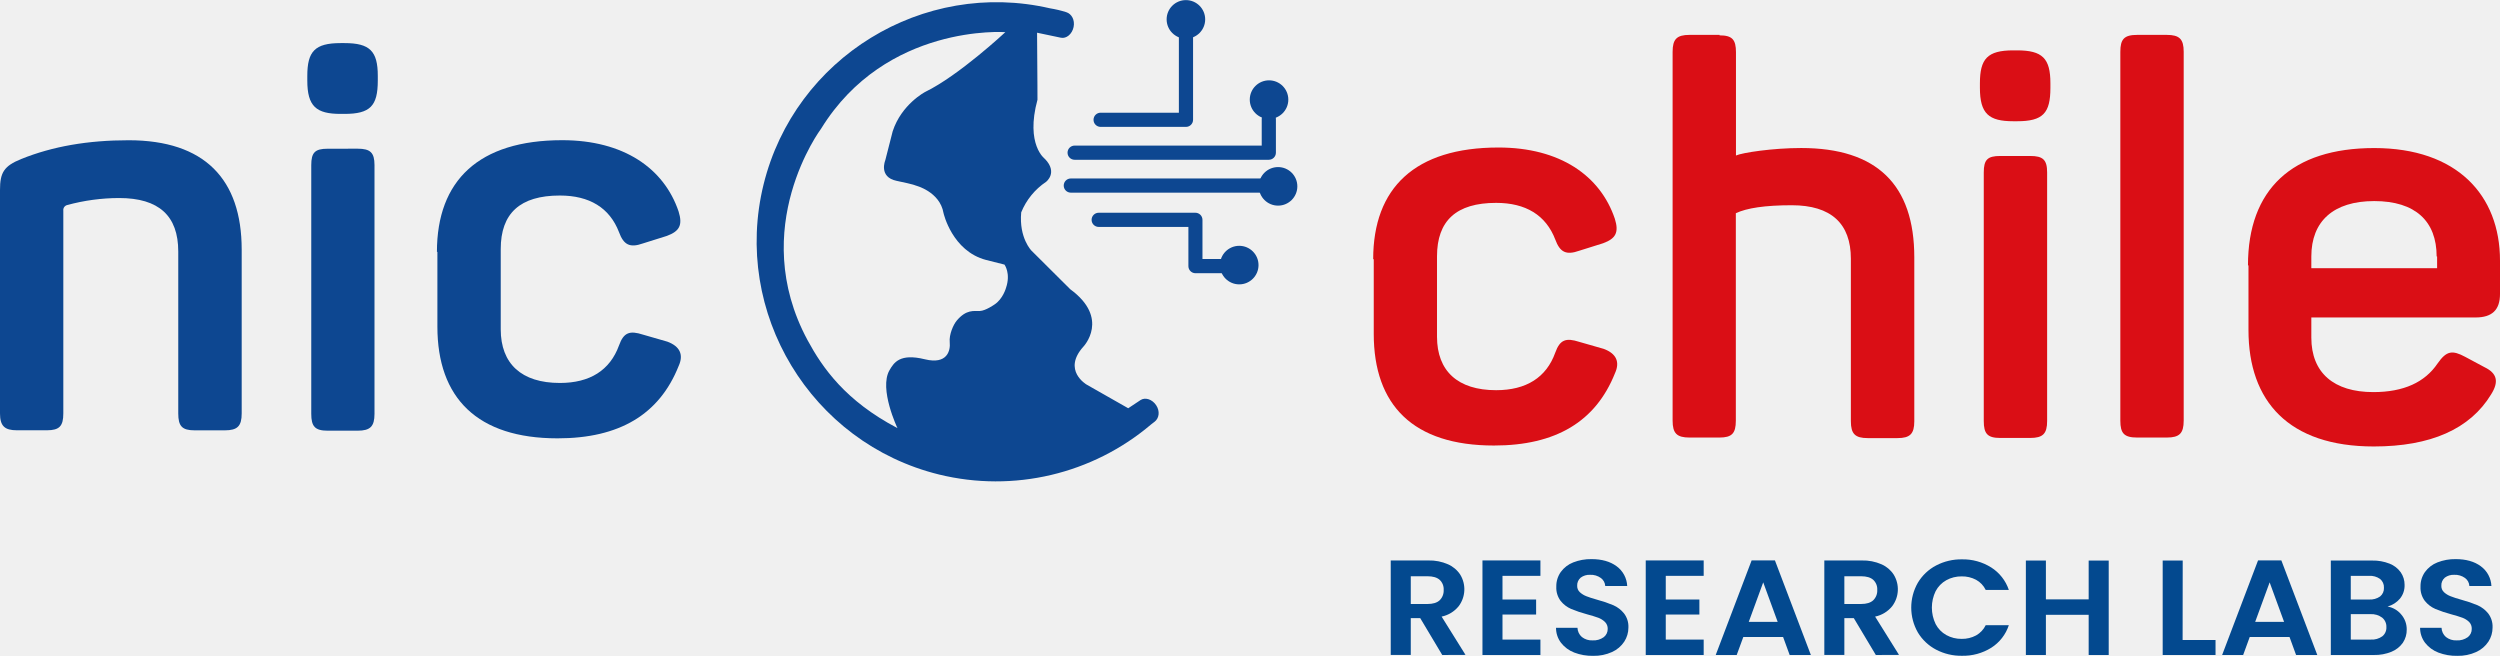
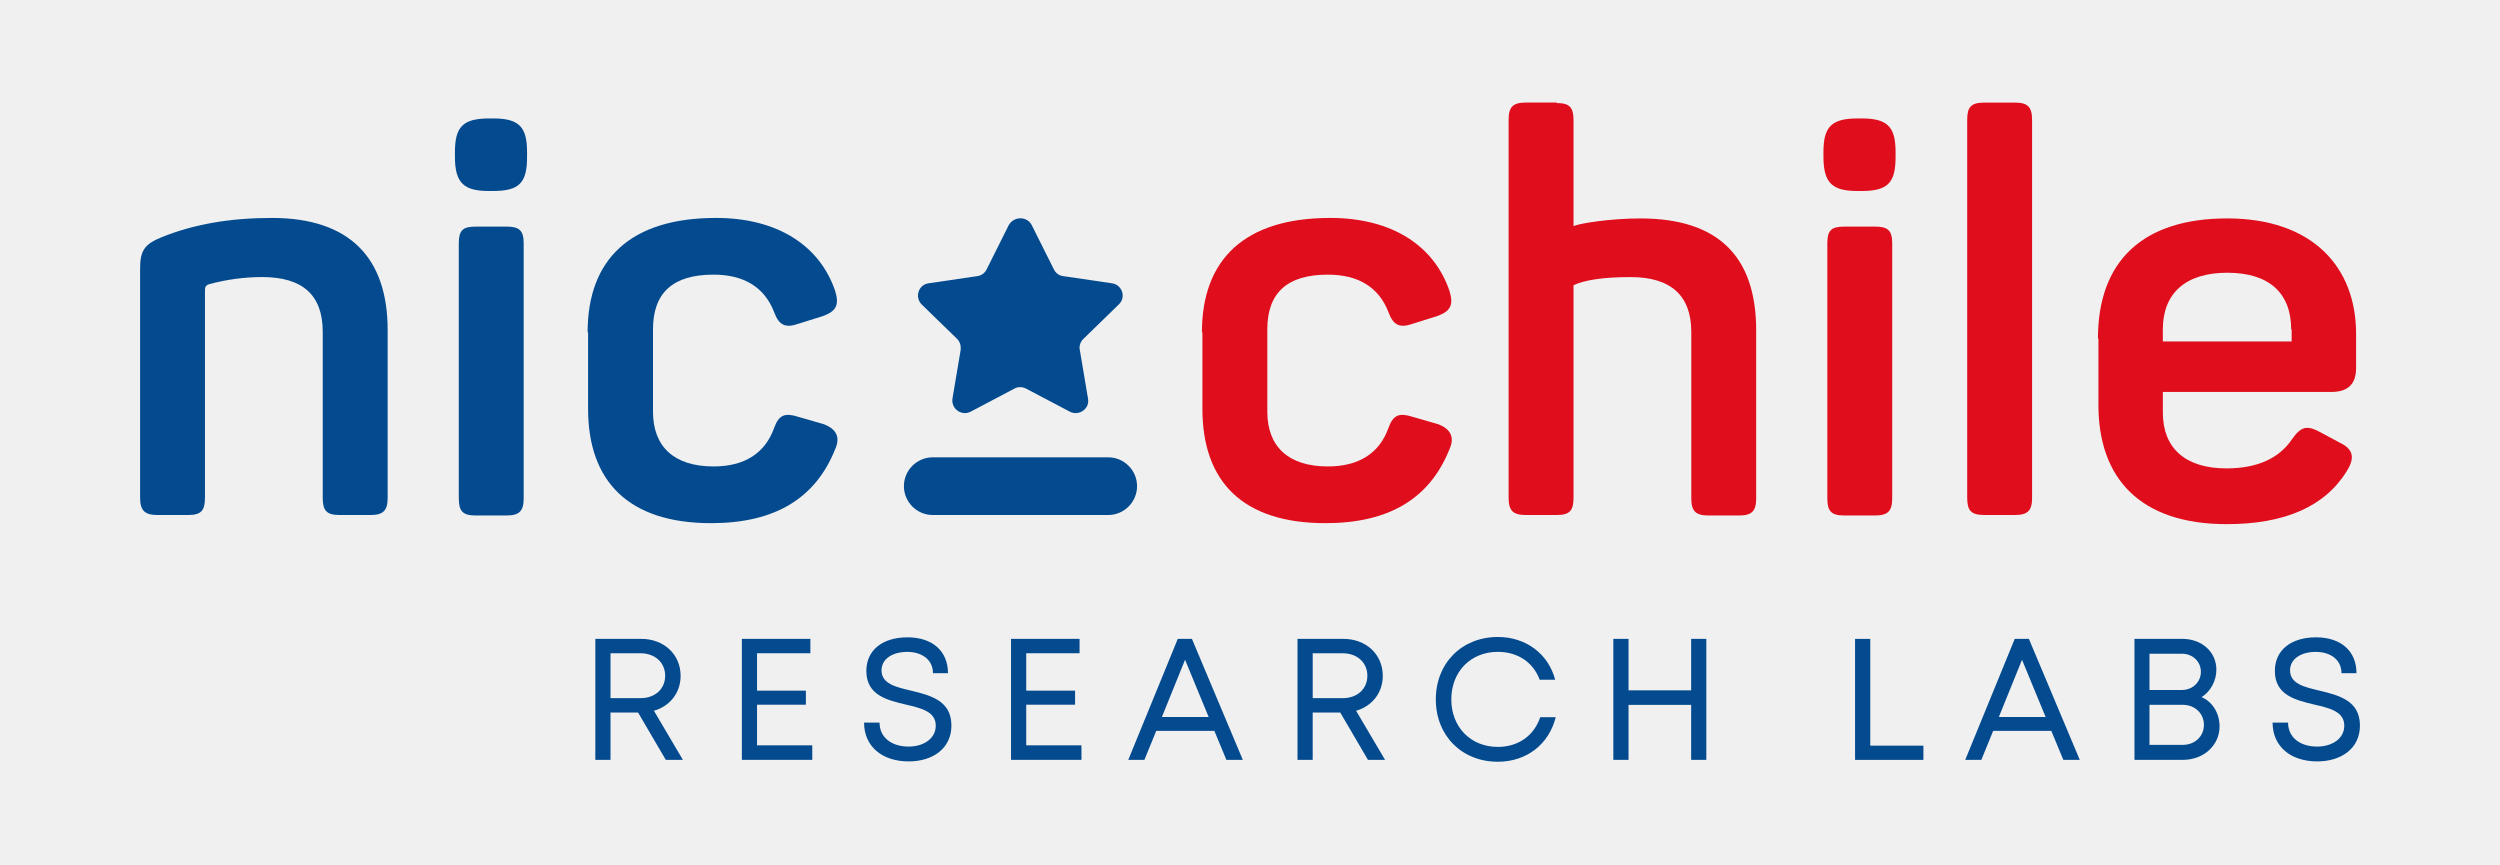
- <svg xmlns="http://www.w3.org/2000/svg" id="Capa_1" data-name="Capa 1" viewBox="0 0 1297 340.3">
-   <defs>
-     <style>.cls-1{fill:#03498f;}.cls-2{fill:#da0e15;}.cls-3{fill:#0d4791;}</style>
-   </defs>
-   <path class="cls-1" d="M786.24,569.13,774.81,550h-4.9v19.09h-10.4v-49H779a23.75,23.75,0,0,1,10.25,2,14.5,14.5,0,0,1,6.35,5.4,14.56,14.56,0,0,1-.86,16.36,15.35,15.35,0,0,1-8.83,5.36l12.4,19.87Zm-16.33-26.46h8.68c2.82,0,4.93-.64,6.31-1.93a7,7,0,0,0,2.08-5.37,6.64,6.64,0,0,0-2.08-5.23c-1.38-1.24-3.49-1.86-6.31-1.86h-8.68Z" transform="translate(-38 -229.32)" />
-   <path class="cls-1" d="M817.49,528.07v12.28h17.45v7.79H817.49v13h19.68v8H807.1V520.07h30.07v8Z" transform="translate(-38 -229.32)" />
-   <path class="cls-1" d="M854.72,567.87a15.93,15.93,0,0,1-6.86-5.06,12.76,12.76,0,0,1-2.6-7.79h11.13a6.65,6.65,0,0,0,2.27,4.77,8.31,8.31,0,0,0,5.6,1.76A9,9,0,0,0,870,559.9a5.27,5.27,0,0,0,2.08-4.32,4.85,4.85,0,0,0-1.41-3.58,10.07,10.07,0,0,0-3.53-2.21Q865,549,861.29,548a64.35,64.35,0,0,1-8.2-2.77,14.24,14.24,0,0,1-5.42-4.14,11.35,11.35,0,0,1-2.26-7.4,12.71,12.71,0,0,1,2.3-7.59,14.48,14.48,0,0,1,6.46-5,24.8,24.8,0,0,1,9.5-1.71q8,0,13,3.68a13.45,13.45,0,0,1,5.53,10.28H870.8a5.54,5.54,0,0,0-2.27-4.17,8.86,8.86,0,0,0-5.6-1.65,7.54,7.54,0,0,0-4.87,1.47,5.21,5.21,0,0,0-1.82,4.28,4.31,4.31,0,0,0,1.38,3.27,10.59,10.59,0,0,0,3.41,2.1q2,.81,5.76,1.86a63.07,63.07,0,0,1,8.24,2.81,14.67,14.67,0,0,1,5.49,4.21,11.22,11.22,0,0,1,2.3,7.37,13.35,13.35,0,0,1-2.15,7.3,14.92,14.92,0,0,1-6.31,5.37,22.47,22.47,0,0,1-9.88,2A26.07,26.07,0,0,1,854.72,567.87Z" transform="translate(-38 -229.32)" />
-   <path class="cls-1" d="M902.2,528.07v12.28h17.44v7.79H902.2v13h19.67v8H891.81V520.07h30.06v8Z" transform="translate(-38 -229.32)" />
-   <path class="cls-1" d="M963.07,559.79H942.43L939,569.13H928.11l18.63-49.06h12.1l18.64,49.06h-11Zm-2.82-7.86-7.49-20.49-7.5,20.49Z" transform="translate(-38 -229.32)" />
-   <path class="cls-1" d="M1011.18,569.13,999.75,550h-4.9v19.09H984.46v-49h19.44a23.75,23.75,0,0,1,10.25,2,14.41,14.41,0,0,1,6.34,5.4,14.53,14.53,0,0,1-.85,16.36,15.35,15.35,0,0,1-8.83,5.36l12.4,19.87Zm-16.33-26.46h8.68c2.82,0,4.93-.64,6.31-1.93a7,7,0,0,0,2.08-5.37,6.64,6.64,0,0,0-2.08-5.23c-1.38-1.24-3.49-1.86-6.31-1.86h-8.68Z" transform="translate(-38 -229.32)" />
-   <path class="cls-1" d="M1033,531.61a24,24,0,0,1,9.43-8.91,28,28,0,0,1,13.4-3.19,27.46,27.46,0,0,1,15.22,4.21,22.19,22.19,0,0,1,9.13,11.65h-12a11.86,11.86,0,0,0-5-5.26,15.33,15.33,0,0,0-7.47-1.76,16.05,16.05,0,0,0-8,2,14,14,0,0,0-5.5,5.65,19.61,19.61,0,0,0,0,17.09,13.88,13.88,0,0,0,5.5,5.68,16,16,0,0,0,8,2,15.23,15.23,0,0,0,7.47-1.79,12.17,12.17,0,0,0,5-5.3h12a22.06,22.06,0,0,1-9.1,11.69,27.6,27.6,0,0,1-15.25,4.17,28,28,0,0,1-13.4-3.19,24.07,24.07,0,0,1-9.43-8.88,26,26,0,0,1,0-25.87Z" transform="translate(-38 -229.32)" />
-   <path class="cls-1" d="M1132,520.14v49h-10.4V548.28h-22.19v20.85h-10.39v-49h10.39v20.14h22.19V520.14Z" transform="translate(-38 -229.32)" />
-   <path class="cls-1" d="M1170.34,561.34h17.08v7.79H1160v-49h10.39Z" transform="translate(-38 -229.32)" />
-   <path class="cls-1" d="M1225.8,559.79h-20.64l-3.41,9.34h-10.91l18.63-49.06h12.1l18.64,49.06h-11Zm-2.82-7.86-7.49-20.49-7.5,20.49Z" transform="translate(-38 -229.32)" />
-   <path class="cls-1" d="M1283.78,548.14a11.7,11.7,0,0,1,2.83,7.72,12,12,0,0,1-2,6.92,13.49,13.49,0,0,1-5.9,4.67,22.79,22.79,0,0,1-9.13,1.68h-22.35v-49h21.38a23.24,23.24,0,0,1,9.1,1.61,12.81,12.81,0,0,1,5.79,4.49,11.33,11.33,0,0,1,2,6.53,10.76,10.76,0,0,1-2.42,7.16,13,13,0,0,1-6.42,4.07A11.77,11.77,0,0,1,1283.78,548.14Zm-26.2-7.79h9.5a9,9,0,0,0,5.71-1.58,5.41,5.41,0,0,0,2-4.53,5.52,5.52,0,0,0-2-4.56,8.93,8.93,0,0,0-5.71-1.61h-9.5Zm16.36,19.09a5.72,5.72,0,0,0,2.12-4.77,6,6,0,0,0-2.23-4.95,9.34,9.34,0,0,0-6-1.79h-10.24v13.2H1268A9.19,9.19,0,0,0,1273.94,559.44Z" transform="translate(-38 -229.32)" />
-   <path class="cls-1" d="M1303,567.87a15.93,15.93,0,0,1-6.86-5.06,12.76,12.76,0,0,1-2.6-7.79h11.13a6.65,6.65,0,0,0,2.27,4.77,8.31,8.31,0,0,0,5.6,1.76,9,9,0,0,0,5.72-1.65,5.24,5.24,0,0,0,2.08-4.32A4.85,4.85,0,0,0,1319,552a10.07,10.07,0,0,0-3.53-2.21q-2.12-.79-5.83-1.79a64.35,64.35,0,0,1-8.2-2.77,14.24,14.24,0,0,1-5.42-4.14,11.35,11.35,0,0,1-2.26-7.4,12.71,12.71,0,0,1,2.3-7.59,14.48,14.48,0,0,1,6.46-5,24.76,24.76,0,0,1,9.5-1.71q8,0,13,3.68a13.45,13.45,0,0,1,5.53,10.28h-11.44a5.47,5.47,0,0,0-2.26-4.17,8.86,8.86,0,0,0-5.6-1.65,7.52,7.52,0,0,0-4.87,1.47,5.2,5.2,0,0,0-1.81,4.28,4.3,4.3,0,0,0,1.37,3.27,10.64,10.64,0,0,0,3.42,2.1q2,.81,5.75,1.86a63.07,63.07,0,0,1,8.24,2.81,14.67,14.67,0,0,1,5.49,4.21,11.22,11.22,0,0,1,2.3,7.37,13.27,13.27,0,0,1-2.15,7.3,14.92,14.92,0,0,1-6.31,5.37,22.49,22.49,0,0,1-9.87,2A26.08,26.08,0,0,1,1303,567.87Z" transform="translate(-38 -229.32)" />
-   <path class="cls-2" d="M750.41,363.8c0-37,21.67-57.95,65-57.95,31.9,0,52.84,14.61,60.38,37,2.19,7.06.49,10.23-6.08,12.66l-12.42,3.9c-6.82,2.43-10,.73-12.42-5.84-4.87-12.67-15.34-19-30.68-19-20.69,0-30.67,9.26-30.67,27.76V404c0,17.77,10.71,27.75,30.67,27.75,15.59,0,26.06-6.57,30.68-19.48,2.44-6.81,5.6-7.79,12.42-5.6L870,410.31c6.57,2.43,8.52,6.81,5.84,12.66-10,25.07-30.68,37.49-62.81,37.49-41.88,0-62.33-20.94-62.33-57.95V363.8Z" transform="translate(-38 -229.32)" />
-   <path class="cls-2" d="M930.1,247.66c6.57,0,8.52,2.19,8.52,8.77V310c3.17-1.46,19-3.89,33.84-3.89,39.2,0,58.68,19,58.68,56.73v85c0,6.57-2.19,8.77-8.76,8.77H1007c-6.58,0-8.77-2.2-8.77-8.77V363.56c0-18.26-10.22-27.76-30.68-27.76-13.87,0-23.37,1.46-29,4.14V447.56c0,6.57-2,8.76-8.52,8.76H914.52c-6.58,0-8.77-2.19-8.77-8.76V256.18c0-6.57,2.19-8.76,8.77-8.76H930.1Z" transform="translate(-38 -229.32)" />
-   <path class="cls-2" d="M1084.46,255.45c13.15,0,17.29,4.14,17.29,17.05v2.43c0,13.15-3.9,17.29-17.29,17.29h-2c-12.66,0-17.28-3.9-17.28-17.29V272.5c0-12.66,3.89-17.05,17.28-17.05Zm6.82,54.79c6.57,0,8.77,1.94,8.77,8.52v129c0,6.57-2.2,8.77-8.77,8.77H1075.7c-6.58,0-8.52-2.2-8.52-8.77v-129c0-6.58,1.94-8.52,8.52-8.52Z" transform="translate(-38 -229.32)" />
-   <path class="cls-2" d="M1170.9,447.56c0,6.57-2.19,8.76-8.77,8.76h-15.34c-6.81,0-8.76-2.19-8.76-8.76V256.18c0-6.57,2-8.76,8.76-8.76h15.34c6.58,0,8.77,2.19,8.77,8.76Z" transform="translate(-38 -229.32)" />
-   <path class="cls-2" d="M1204.25,367c0-39.45,22.89-60.87,65.5-60.87,42.85,0,65.25,24.35,65.25,58.43v17.29c0,8.28-4.14,12.17-12.66,12.17h-85.22v10.47c0,18.26,11.69,28.25,32.14,28.25,15.83,0,26.78-5.12,33.36-14.86,4.62-6.57,7.55-7.06,14.36-3.41l10,5.36c6.57,3.17,7.54,7.55,3.4,14.12-10.95,18-31.4,27-60.87,27-44.06,0-65-23.37-65-60.38V367Zm97.88-4.63c0-18.26-11-28.73-32.38-28.73-21.18,0-32.63,10.47-32.63,28.73v6.09h65.25v-6.09Z" transform="translate(-38 -229.32)" />
-   <path class="cls-3" d="M104.71,302.08c39.45,0,58.68,20.21,58.68,56.73v85c0,6.58-2.19,8.77-8.76,8.77H139c-6.57,0-8.52-2.19-8.52-8.77v-84c0-18.5-10-27.75-30.68-27.75a103.35,103.35,0,0,0-27,3.65,2.67,2.67,0,0,0-1.95,2.92V443.78c0,6.58-2,8.77-8.52,8.77H46.77c-6.34,0-8.77-2.19-8.77-8.77V327.89c0-9,2-12.42,11-16.07,16.31-6.57,34.57-9.74,55.75-9.74" transform="translate(-38 -229.32)" />
-   <path class="cls-3" d="M216.71,251.68c13.15,0,17.29,4.14,17.29,17v2.44c0,13.15-3.9,17.29-17.29,17.29h-2c-12.66,0-17.28-3.9-17.28-17.29v-2.44c0-12.66,3.89-17,17.28-17Zm6.82,54.78c6.57,0,8.76,2,8.76,8.52V444c0,6.57-2.19,8.76-8.76,8.76H208c-6.58,0-8.52-2.19-8.52-8.76V315c0-6.57,1.94-8.52,8.52-8.52Z" transform="translate(-38 -229.32)" />
-   <path class="cls-3" d="M264.68,360c0-37,21.67-57.95,65-57.95,31.89,0,52.83,14.61,60.38,37,2.19,7.06.48,10.22-6.09,12.66l-12.42,3.9c-6.81,2.43-10,.73-12.41-5.85-4.87-12.66-15.34-19-30.68-19-20.7,0-30.68,9.25-30.68,27.76V400.2C297.79,418,308.5,428,328.47,428c15.58,0,26-6.58,30.68-19.48,2.43-6.82,5.6-7.79,12.41-5.6l12.66,3.65c6.58,2.44,8.53,6.82,5.85,12.66-10,25.08-30.68,37.5-62.82,37.5-41.63,0-62.33-20.94-62.33-57.95V360Z" transform="translate(-38 -229.32)" />
-   <path class="cls-3" d="M696.38,291a10,10,0,1,1,10-10A10,10,0,0,1,696.38,291Z" transform="translate(-38 -229.32)" />
-   <path class="cls-3" d="M701.06,336a10,10,0,1,1,10-10A10,10,0,0,1,701.06,336Z" transform="translate(-38 -229.32)" />
-   <path class="cls-3" d="M653.3,295.15H609a3.68,3.68,0,1,1,0-7.36h40.6V248.7a3.68,3.68,0,0,1,7.36,0v42.77A3.68,3.68,0,0,1,653.3,295.15Z" transform="translate(-38 -229.32)" />
-   <path class="cls-3" d="M696.26,312.21H595.52a3.68,3.68,0,1,1,0-7.36h97.06V291.08a3.68,3.68,0,0,1,7.36,0v17.45A3.68,3.68,0,0,1,696.26,312.21Z" transform="translate(-38 -229.32)" />
-   <path class="cls-3" d="M693.54,329.27h-100a3.68,3.68,0,1,1,0-7.36h100a3.68,3.68,0,1,1,0,7.36Z" transform="translate(-38 -229.32)" />
-   <path class="cls-3" d="M673.22,371.07h-15a3.68,3.68,0,0,1-3.68-3.68V347.05H608a3.68,3.68,0,1,1,0-7.36h50.16a3.68,3.68,0,0,1,3.68,3.68V363.7h11.36a3.69,3.69,0,0,1,0,7.37Z" transform="translate(-38 -229.32)" />
-   <path class="cls-3" d="M653.25,249.37a10,10,0,1,1,10-10A10,10,0,0,1,653.25,249.37Z" transform="translate(-38 -229.32)" />
-   <path class="cls-3" d="M680.92,376.85a10,10,0,1,1,10-10A10,10,0,0,1,680.92,376.85Z" transform="translate(-38 -229.32)" />
-   <path class="cls-3" d="M637.14,448c-.63.51-1.27,1-1.92,1.49a124.36,124.36,0,0,1-110.08,26c-66.47-16.39-107.34-84-91-150.48,16.23-65.85,82.76-106.58,148.63-91.37a58.71,58.71,0,0,1,8.42,2c2.78.87,4.55,4.07,3.79,7.71s-3.73,6.14-6.58,5.54l-12.37-2.6c.22,26.27.21,34.77.21,34.77-6.36,23.4,3.87,30.71,3.87,30.71,6.89,7.13.59,11.89.59,11.89a34.83,34.83,0,0,0-12.9,15.84c-1.21,13.32,5.35,19.88,5.35,19.88l20.1,20c20.7,15.13,6.85,29.74,6.85,29.74-11.16,12.35,1.66,19.74,1.66,19.74l21.56,12.26,6.37-4.23c2.43-1.61,6.08-.42,8.12,2.65S639.39,446.16,637.14,448ZM503.6,451.43s-9.7-20.34-4.15-30c2.32-4,5.38-8.91,18.35-5.72,11.71,2.89,13.36-4.57,12.92-8.83-.42-4,1.93-9.21,3.63-11.22,5-5.94,8.9-4.89,12-5,3-.12,7.55-3.34,7.55-3.34,4.43-2.86,6-8.6,6-8.6,2.6-7.58-.78-12.13-.78-12.13l-9.49-2.39c-17.71-4.59-22.13-24.33-22.13-24.33-1.91-11.23-14.48-14.3-14.48-14.3s-.27-.44-9.83-2.42-5.9-10.7-5.9-10.7l3.83-15c4.58-14.06,16.87-20.44,16.87-20.44C535.5,268.49,559.57,246,559.57,246s-61.91-4.56-95.6,50.11c0,0-38.46,51.35-7,109.71C464.72,420.17,476.57,437.24,503.6,451.43Z" transform="translate(-38 -229.32)" />
+ <svg xmlns="http://www.w3.org/2000/svg" version="1.1" id="Capa_1" x="0px" y="0px" viewBox="0 0 1063.49 367.68" style="enable-background:new 0 0 1063.49 367.68;" xml:space="preserve">
+   <style type="text/css">
+ 	.st0{fill:#FFFFFF;}
+ 	.st1{fill:#064892;}
+ 	.st2{fill:#E10A19;}
+ 	.st3{fill:#034A8F;}
+ 	.st4{fill:#E00D1C;}
+ 	.st5{fill:#1D1D1B;}
+ 	.st6{fill:#083CA3;}
+ 	.st7{fill:#273A80;}
+ 	.st8{fill:#0C1E56;}
+ 	.st9{fill:#ED6806;}
+ 	.st10{fill:url(#SVGID_1_);}
+ 	.st11{opacity:0.565;fill:#808285;}
+ 	.st12{opacity:0.766;fill:#808285;}
+ 	.st13{opacity:0.579;fill:#808285;}
+ 	.st14{opacity:0.901;fill:#808285;}
+ 	.st15{opacity:0.856;fill:#808285;}
+ 	.st16{opacity:0.936;fill:#808285;}
+ 	.st17{opacity:0.62;fill:#808285;}
+ 	.st18{opacity:0.921;fill:#808285;}
+ 	.st19{opacity:0.778;fill:#808285;}
+ 	.st20{opacity:0.612;fill:#808285;}
+ 	.st21{opacity:0.698;fill:#808285;}
+ 	.st22{opacity:0.816;fill:#808285;}
+ 	.st23{opacity:0.572;fill:#808285;}
+ 	.st24{opacity:0.868;fill:#808285;}
+ 	.st25{opacity:0.547;fill:#808285;}
+ 	.st26{opacity:0.883;fill:#808285;}
+ 	.st27{opacity:0.524;fill:#808285;}
+ 	.st28{opacity:0.753;fill:#808285;}
+ 	.st29{opacity:0.893;fill:#808285;}
+ 	.st30{opacity:0.838;fill:#808285;}
+ 	.st31{opacity:0.665;fill:#808285;}
+ 	.st32{opacity:0.626;fill:#808285;}
+ 	.st33{opacity:0.519;fill:#808285;}
+ 	.st34{opacity:0.991;fill:#808285;}
+ 	.st35{opacity:0.517;fill:#808285;}
+ 	.st36{opacity:0.648;fill:#808285;}
+ 	.st37{opacity:0.986;fill:#808285;}
+ 	.st38{opacity:0.77;fill:#808285;}
+ 	.st39{opacity:0.806;fill:#808285;}
+ 	.st40{opacity:0.998;fill:#808285;}
+ 	.st41{opacity:0.632;fill:#808285;}
+ 	.st42{opacity:0.577;fill:#808285;}
+ 	.st43{opacity:0.6;fill:#808285;}
+ 	.st44{opacity:0.601;fill:#808285;}
+ 	.st45{opacity:0.62;fill:#808285;}
+ 	.st46{opacity:0.916;fill:#808285;}
+ 	.st47{opacity:0.558;fill:#808285;}
+ 	.st48{opacity:0.664;fill:#808285;}
+ 	.st49{opacity:0.948;fill:#808285;}
+ 	.st50{opacity:0.829;fill:#808285;}
+ 	.st51{opacity:0.963;fill:#808285;}
+ 	.st52{opacity:0.688;fill:#808285;}
+ 	.st53{opacity:0.554;fill:#808285;}
+ 	.st54{opacity:0.802;fill:#808285;}
+ 	.st55{opacity:0.5;fill:#808285;}
+ 	.st56{opacity:0.757;fill:#808285;}
+ 	.st57{opacity:0.934;fill:#808285;}
+ 	.st58{opacity:0.672;fill:#808285;}
+ 	.st59{opacity:0.565;fill:#808285;}
+ 	.st60{opacity:0.712;fill:#808285;}
+ 	.st61{opacity:0.631;fill:#808285;}
+ 	.st62{opacity:0.928;fill:#808285;}
+ 	.st63{opacity:0.639;fill:#808285;}
+ 	.st64{opacity:0.894;fill:#808285;}
+ 	.st65{opacity:0.653;fill:#808285;}
+ 	.st66{opacity:0.621;fill:#808285;}
+ 	.st67{opacity:0.992;fill:#808285;}
+ 	.st68{opacity:0.521;fill:#808285;}
+ 	.st69{opacity:0.509;fill:#808285;}
+ 	.st70{opacity:0.645;fill:#808285;}
+ 	.st71{opacity:0.507;fill:#808285;}
+ 	.st72{opacity:0.654;fill:#808285;}
+ 	.st73{opacity:0.716;fill:#808285;}
+ 	.st74{opacity:0.688;fill:#808285;}
+ 	.st75{opacity:0.854;fill:#808285;}
+ 	.st76{opacity:0.811;fill:#808285;}
+ 	.st77{opacity:0.635;fill:#808285;}
+ 	.st78{opacity:0.997;fill:#808285;}
+ 	.st79{opacity:0.978;fill:#808285;}
+ 	.st80{opacity:0.634;fill:#808285;}
+ 	.st81{opacity:0.854;fill:#808285;}
+ 	.st82{opacity:0.679;fill:#808285;}
+ 	.st83{opacity:0.814;fill:#808285;}
+ 	.st84{opacity:0.728;fill:#808285;}
+ 	.st85{opacity:0.759;fill:#808285;}
+ 	.st86{opacity:0.765;fill:#808285;}
+ 	.st87{opacity:0.933;fill:#808285;}
+ 	.st88{opacity:0.692;fill:#808285;}
+ 	.st89{opacity:0.517;fill:#808285;}
+ 	.st90{opacity:0.78;fill:#808285;}
+ 	.st91{opacity:0.812;fill:#808285;}
+ 	.st92{opacity:0.733;fill:#808285;}
+ 	.st93{opacity:0.63;fill:#808285;}
+ 	.st94{opacity:0.522;fill:#808285;}
+ 	.st95{opacity:0.785;fill:#808285;}
+ 	.st96{opacity:0.942;fill:#808285;}
+ 	.st97{opacity:0.835;fill:#808285;}
+ 	.st98{opacity:0.64;fill:#808285;}
+ 	.st99{opacity:0.894;fill:#808285;}
+ 	.st100{opacity:0.846;fill:#808285;}
+ 	.st101{opacity:0.99;fill:#808285;}
+ 	.st102{opacity:0.727;fill:#808285;}
+ 	.st103{opacity:0.986;fill:#808285;}
+ 	.st104{opacity:0.537;fill:#808285;}
+ 	.st105{opacity:0.782;fill:#808285;}
+ 	.st106{opacity:0.534;fill:#808285;}
+ 	.st107{opacity:0.992;fill:#808285;}
+ 	.st108{opacity:0.63;fill:#808285;}
+ 	.st109{opacity:0.808;fill:#808285;}
+ 	.st110{opacity:0.766;fill:#808285;}
+ 	.st111{opacity:0.543;fill:#808285;}
+ 	.st112{opacity:0.854;fill:#808285;}
+ 	.st113{opacity:0.559;fill:#808285;}
+ 	.st114{opacity:0.85;fill:#808285;}
+ 	.st115{opacity:0.609;fill:#808285;}
+ 	.st116{opacity:0.578;fill:#808285;}
+ 	.st117{opacity:0.766;fill:#808285;}
+ 	.st118{opacity:0.566;fill:#808285;}
+ 	.st119{opacity:0.912;fill:#808285;}
+ 	.st120{opacity:0.977;fill:#808285;}
+ 	.st121{opacity:0.902;fill:#808285;}
+ 	.st122{opacity:0.684;fill:#808285;}
+ 	.st123{opacity:0.947;fill:#808285;}
+ 	.st124{opacity:0.9;fill:#808285;}
+ 	.st125{opacity:0.935;fill:#808285;}
+ 	.st126{opacity:0.573;fill:#808285;}
+ 	.st127{opacity:0.723;fill:#808285;}
+ 	.st128{opacity:0.789;fill:#808285;}
+ 	.st129{opacity:0.89;fill:#808285;}
+ 	.st130{opacity:0.543;fill:#808285;}
+ 	.st131{opacity:0.832;fill:#808285;}
+ 	.st132{opacity:0.551;fill:#808285;}
+ 	.st133{opacity:0.736;fill:#808285;}
+ 	.st134{opacity:0.569;fill:#808285;}
+ 	.st135{opacity:0.704;fill:#808285;}
+ 	.st136{opacity:0.947;fill:#808285;}
+ 	.st137{opacity:0.988;fill:#808285;}
+ 	.st138{opacity:0.576;fill:#808285;}
+ 	.st139{opacity:0.65;fill:#808285;}
+ 	.st140{opacity:0.655;fill:#808285;}
+ 	.st141{opacity:0.653;fill:#808285;}
+ 	.st142{opacity:0.798;fill:#808285;}
+ 	.st143{opacity:0.867;fill:#808285;}
+ 	.st144{opacity:0.878;fill:#808285;}
+ 	.st145{opacity:0.74;fill:#808285;}
+ 	.st146{opacity:0.997;fill:#808285;}
+ 	.st147{opacity:0.997;fill:#808285;}
+ 	.st148{opacity:0.596;fill:#808285;}
+ 	.st149{opacity:0.502;fill:#808285;}
+ 	.st150{opacity:0.866;fill:#808285;}
+ 	.st151{opacity:0.671;fill:#808285;}
+ 	.st152{opacity:0.939;fill:#808285;}
+ 	.st153{opacity:0.826;fill:#808285;}
+ 	.st154{opacity:0.882;fill:#808285;}
+ 	.st155{opacity:0.725;fill:#808285;}
+ 	.st156{opacity:0.85;fill:#808285;}
+ 	.st157{opacity:0.717;fill:#808285;}
+ 	.st158{opacity:0.748;fill:#808285;}
+ 	.st159{opacity:0.931;fill:#808285;}
+ 	.st160{opacity:0.947;fill:#808285;}
+ 	.st161{opacity:0.55;fill:#808285;}
+ 	.st162{opacity:0.59;fill:#808285;}
+ 	.st163{opacity:0.852;fill:#808285;}
+ 	.st164{opacity:0.967;fill:#808285;}
+ 	.st165{opacity:0.841;fill:#808285;}
+ 	.st166{opacity:0.994;fill:#808285;}
+ 	.st167{opacity:0.939;fill:#808285;}
+ 	.st168{opacity:0.772;fill:#808285;}
+ 	.st169{opacity:0.671;fill:#808285;}
+ 	.st170{opacity:0.946;fill:#808285;}
+ 	.st171{opacity:0.526;fill:#808285;}
+ 	.st172{opacity:0.522;fill:#808285;}
+ 	.st173{opacity:0.896;fill:#808285;}
+ 	.st174{opacity:0.521;fill:#808285;}
+ 	.st175{opacity:0.637;fill:#808285;}
+ 	.st176{opacity:0.519;fill:#808285;}
+ 	.st177{opacity:0.508;fill:#808285;}
+ 	.st178{opacity:0.579;fill:#808285;}
+ 	.st179{opacity:0.986;fill:#808285;}
+ 	.st180{opacity:0.981;fill:#808285;}
+ 	.st181{opacity:0.97;fill:#808285;}
+ 	.st182{opacity:0.962;fill:#808285;}
+ 	.st183{opacity:0.63;fill:#808285;}
+ 	.st184{opacity:0.839;fill:#808285;}
+ 	.st185{opacity:0.905;fill:#808285;}
+ 	.st186{opacity:0.654;fill:#808285;}
+ 	.st187{opacity:0.957;fill:#808285;}
+ 	.st188{opacity:0.809;fill:#808285;}
+ 	.st189{opacity:0.553;fill:#808285;}
+ 	.st190{opacity:0.954;fill:#808285;}
+ 	.st191{opacity:0.875;fill:#808285;}
+ 	.st192{opacity:0.505;fill:#808285;}
+ 	.st193{opacity:0.852;fill:#808285;}
+ 	.st194{opacity:0.61;fill:#808285;}
+ 	.st195{opacity:0.618;fill:#808285;}
+ 	.st196{opacity:0.876;fill:#808285;}
+ 	.st197{opacity:0.585;fill:#808285;}
+ 	.st198{opacity:0.847;fill:#808285;}
+ 	.st199{opacity:0.777;fill:#808285;}
+ 	.st200{opacity:0.619;fill:#808285;}
+ 	.st201{opacity:0.652;fill:#808285;}
+ 	.st202{opacity:0.613;fill:#808285;}
+ 	.st203{opacity:0.951;fill:#808285;}
+ 	.st204{opacity:0.626;fill:#808285;}
+ 	.st205{opacity:0.67;fill:#808285;}
+ 	.st206{opacity:0.687;fill:#808285;}
+ 	.st207{opacity:0.975;fill:#808285;}
+ 	.st208{opacity:0.906;fill:#808285;}
+ 	.st209{opacity:0.862;fill:#808285;}
+ 	.st210{opacity:0.544;fill:#808285;}
+ 	.st211{opacity:0.856;fill:#808285;}
+ 	.st212{opacity:0.691;fill:#808285;}
+ 	.st213{opacity:0.617;fill:#808285;}
+ 	.st214{opacity:0.512;fill:#808285;}
+ 	.st215{opacity:0.871;fill:#808285;}
+ 	.st216{opacity:0.662;fill:#808285;}
+ 	.st217{opacity:0.664;fill:#808285;}
+ 	.st218{opacity:0.64;fill:#808285;}
+ 	.st219{opacity:0.525;fill:#808285;}
+ 	.st220{opacity:0.76;fill:#808285;}
+ 	.st221{opacity:0.617;fill:#808285;}
+ 	.st222{opacity:0.503;fill:#808285;}
+ 	.st223{opacity:0.907;fill:#808285;}
+ 	.st224{opacity:0.6;fill:#808285;}
+ 	.st225{opacity:0.661;fill:#808285;}
+ 	.st226{opacity:0.579;fill:#808285;}
+ 	.st227{opacity:0.928;fill:#808285;}
+ 	.st228{opacity:0.633;fill:#808285;}
+ 	.st229{opacity:0.694;fill:#808285;}
+ 	.st230{opacity:0.77;fill:#808285;}
+ 	.st231{opacity:0.843;fill:#808285;}
+ 	.st232{opacity:0.992;fill:#808285;}
+ 	.st233{opacity:0.961;fill:#808285;}
+ 	.st234{opacity:0.684;fill:#808285;}
+ 	.st235{opacity:0.909;fill:#808285;}
+ 	.st236{opacity:0.725;fill:#808285;}
+ 	.st237{opacity:0.522;fill:#808285;}
+ 	.st238{opacity:0.758;fill:#808285;}
+ 	.st239{opacity:0.567;fill:#808285;}
+ 	.st240{opacity:0.664;fill:#808285;}
+ 	.st241{opacity:0.784;fill:#808285;}
+ 	.st242{opacity:0.869;fill:#808285;}
+ 	.st243{opacity:0.944;fill:#808285;}
+ 	.st244{opacity:0.849;fill:#808285;}
+ 	.st245{opacity:0.56;fill:#808285;}
+ 	.st246{opacity:0.865;fill:#808285;}
+ 	.st247{opacity:0.531;fill:#808285;}
+ 	.st248{opacity:0.724;fill:#808285;}
+ 	.st249{opacity:0.589;fill:#808285;}
+ 	.st250{opacity:0.886;fill:#808285;}
+ 	.st251{opacity:0.588;fill:#808285;}
+ 	.st252{opacity:0.975;fill:#808285;}
+ 	.st253{opacity:0.668;fill:#808285;}
+ 	.st254{opacity:0.779;fill:#808285;}
+ </style>
+   <g>
+     <g>
+       <path class="st3" d="M471.43,219.08h-74.64c-6.75,0-12.27-5.52-12.27-12.27c0-6.75,5.52-12.27,12.27-12.27h74.64    c6.75,0,12.27,5.52,12.27,12.27C483.7,213.56,478.18,219.08,471.43,219.08" />
+       <path class="st3" d="M438.91,95.78l9.41,18.81c0.82,1.64,2.25,2.66,3.88,2.86l20.86,3.07c4.29,0.62,6.13,5.93,2.86,9l-15.13,14.72    c-1.23,1.23-1.84,3.06-1.43,4.7l3.48,20.65c0.82,4.3-3.89,7.57-7.77,5.52l-18.61-9.81c-1.64-0.82-3.48-0.82-4.91,0l-18.61,9.81    c-3.89,2.04-8.38-1.23-7.77-5.52l3.48-20.65c0.21-1.64-0.2-3.47-1.43-4.7l-15.13-14.72c-3.06-3.07-1.43-8.38,2.87-9l20.86-3.07    c1.64-0.2,3.27-1.43,3.89-2.86l9.4-18.81C431.35,91.89,436.87,91.89,438.91,95.78" />
+       <path class="st4" d="M511.3,141.38c0-31.08,18.2-48.67,54.6-48.67c26.79,0,44.37,12.27,50.71,31.08    c1.84,5.93,0.41,8.59-5.11,10.63l-10.43,3.27c-5.72,2.04-8.38,0.61-10.43-4.91c-4.09-10.63-12.88-15.95-25.76-15.95    c-17.38,0-25.77,7.77-25.77,23.31v34.97c0,14.93,8.99,23.31,25.77,23.31c13.08,0,21.88-5.52,25.76-16.36    c2.04-5.72,4.7-6.54,10.43-4.7l10.63,3.07c5.52,2.04,7.16,5.72,4.91,10.63c-8.38,21.06-25.76,31.49-52.76,31.49    c-35.17,0-52.35-17.59-52.35-48.67v-32.51H511.3z" />
+       <path class="st4" d="M662.21,43.84c5.52,0,7.16,1.84,7.16,7.36v44.99c2.66-1.23,15.95-3.27,28.42-3.27    c32.92,0,49.28,15.95,49.28,47.65v71.36c0,5.52-1.84,7.36-7.36,7.36h-12.88c-5.52,0-7.36-1.84-7.36-7.36v-70.75    c0-15.33-8.59-23.31-25.77-23.31c-11.65,0-19.63,1.23-24.33,3.47v90.38c0,5.52-1.64,7.36-7.16,7.36h-13.09    c-5.52,0-7.36-1.84-7.36-7.36V50.99c0-5.52,1.84-7.36,7.36-7.36h13.09V43.84z" />
+       <path class="st4" d="M797.58,96.39c5.52,0,7.36,1.64,7.36,7.15v108.38c0,5.52-1.84,7.36-7.36,7.36h-13.08    c-5.52,0-7.16-1.84-7.16-7.36V103.55c0-5.52,1.64-7.15,7.16-7.15H797.58z M791.85,50.38c11.04,0,14.52,3.48,14.52,14.31v2.04    c0,11.04-3.27,14.52-14.52,14.52h-1.64c-10.63,0-14.52-3.27-14.52-14.52V64.7c0-10.63,3.27-14.31,14.52-14.31H791.85z" />
+       <path class="st4" d="M864.45,211.72c0,5.52-1.84,7.36-7.36,7.36H844.2c-5.72,0-7.36-1.84-7.36-7.36V51c0-5.52,1.64-7.36,7.36-7.36    h12.88c5.52,0,7.36,1.84,7.36,7.36V211.72z" />
+       <path class="st4" d="M974.66,140.15c0-15.33-9.2-24.13-27.2-24.13c-17.79,0-27.4,8.79-27.4,24.13v5.11h54.8v-5.11H974.66z     M892.46,144.03c0-33.13,19.22-51.12,55.01-51.12c35.99,0,54.8,20.45,54.8,49.08v14.52c0,6.95-3.48,10.23-10.63,10.23h-71.57v8.79    c0,15.33,9.82,23.72,26.99,23.72c13.29,0,22.49-4.3,28.01-12.48c3.89-5.52,6.34-5.93,12.07-2.86l8.38,4.5    c5.52,2.66,6.34,6.34,2.86,11.86c-9.2,15.13-26.38,22.7-51.12,22.7c-37.01,0-54.6-19.63-54.6-50.71v-28.22H892.46z" />
+       <path class="st3" d="M115.62,92.71c33.13,0,49.28,16.97,49.28,47.65v71.36c0,5.52-1.84,7.36-7.36,7.36h-13.09    c-5.52,0-7.16-1.84-7.16-7.36v-70.55c0-15.54-8.38-23.31-25.76-23.31c-7.57,0-15.13,1.02-22.7,3.07    c-1.23,0.41-1.64,1.23-1.64,2.45v88.34c0,5.52-1.64,7.36-7.16,7.36H66.96c-5.31,0-7.36-1.84-7.36-7.36v-97.34    c0-7.57,1.64-10.43,9.21-13.49C82.5,95.37,97.83,92.71,115.62,92.71" />
+       <path class="st3" d="M215.41,96.39c5.52,0,7.36,1.64,7.36,7.15v108.38c0,5.52-1.84,7.36-7.36,7.36h-13.08    c-5.52,0-7.16-1.84-7.16-7.36V103.55c0-5.52,1.64-7.15,7.16-7.15H215.41z M209.69,50.38c11.04,0,14.52,3.48,14.52,14.31v2.04    c0,11.04-3.27,14.52-14.52,14.52h-1.64c-10.63,0-14.52-3.27-14.52-14.52V64.7c0-10.63,3.27-14.31,14.52-14.31H209.69z" />
+       <path class="st3" d="M249.97,141.38c0-31.08,18.2-48.67,54.6-48.67c26.79,0,44.37,12.27,50.71,31.08    c1.84,5.93,0.41,8.59-5.11,10.63l-10.43,3.27c-5.72,2.04-8.38,0.61-10.43-4.91c-4.09-10.63-12.88-15.95-25.77-15.95    c-17.38,0-25.76,7.77-25.76,23.31v34.97c0,14.93,8.99,23.31,25.76,23.31c13.09,0,21.88-5.52,25.77-16.36    c2.04-5.72,4.7-6.54,10.43-4.7l10.63,3.07c5.52,2.04,7.16,5.72,4.91,10.63c-8.38,21.06-25.76,31.49-52.76,31.49    c-34.97,0-52.35-17.59-52.35-48.67v-32.51H249.97z" />
+     </g>
+     <g>
+       <path class="st3" d="M271.43,303.1h-11.72v20.14h-6.46v-51.47h19.52c9.63,0,16.76,6.56,16.76,15.74c0,7.24-4.58,12.89-11.35,14.85    l12.32,20.89h-7.27L271.43,303.1z M259.71,296.99h12.74c6.3,0,10.51-3.98,10.51-9.54c0-5.51-4.22-9.55-10.51-9.55h-12.74V296.99z" />
+       <path class="st3" d="M345.54,317.06v6.18h-29.96v-51.47h29.15v6.12h-22.69v15.91h20.78v5.98h-20.78v17.28H345.54z" />
+       <path class="st3" d="M367.57,307.39h6.59c0,6.4,5.21,10.2,12.34,10.2c6.46,0,11.57-3.43,11.57-8.88c0-6.02-6.11-7.44-12.79-9    c-7.94-1.89-16.74-4-16.74-14.27c0-8.89,6.87-14.32,17.52-14.32c10.68,0,17.2,5.92,17.2,15.25h-6.38c0-5.72-4.67-9.06-10.95-9.06    c-6.25,0-10.93,2.98-10.93,7.86c0,5.65,5.92,7.07,12.52,8.62c8.09,1.97,17.21,4.14,17.21,14.85c0,9.72-7.9,15.26-18.16,15.26    C375.23,323.9,367.57,317.52,367.57,307.39z" />
+       <path class="st3" d="M460.05,317.06v6.18h-29.96v-51.47h29.15v6.12h-22.69v15.91h20.78v5.98h-20.78v17.28H460.05z" />
+       <path class="st3" d="M516.59,310.92h-24.74l-5.03,12.33h-6.86l21.06-51.47h6.02l21.65,51.47h-6.99L516.59,310.92z M494.26,305.01    h19.9l-10.04-24.35L494.26,305.01z" />
+       <path class="st3" d="M570.13,303.1h-11.72v20.14h-6.46v-51.47h19.52c9.63,0,16.76,6.56,16.76,15.74c0,7.24-4.58,12.89-11.35,14.85    l12.32,20.89h-7.27L570.13,303.1z M558.42,296.99h12.74c6.3,0,10.51-3.98,10.51-9.54c0-5.51-4.22-9.55-10.51-9.55h-12.74V296.99z" />
+       <path class="st3" d="M610.79,297.52c0-15.44,11.09-26.55,26.38-26.55c11.91,0,21.45,7.09,24.4,18.2h-6.59    c-2.74-7.44-9.36-11.88-17.81-11.88c-11.48,0-19.79,8.39-19.79,20.23c0,11.84,8.3,20.21,19.79,20.21    c8.67,0,15.38-4.74,18.05-12.64h6.59c-2.94,11.64-12.5,18.95-24.64,18.95C621.86,324.05,610.79,312.95,610.79,297.52z" />
+       <path class="st3" d="M725.86,271.77v51.47h-6.45v-23.39h-26.64v23.39h-6.46v-51.47h6.46v21.9h26.64v-21.9H725.86z" />
+       <path class="st3" d="M818.21,317.2v6.05h-29.07v-51.47h6.46v45.42H818.21z" />
+       <path class="st3" d="M872.62,310.92h-24.74l-5.03,12.33H836l21.06-51.47h6.02l21.65,51.47h-6.99L872.62,310.92z M850.3,305.01    h19.9l-10.04-24.35L850.3,305.01z" />
+       <path class="st3" d="M936.51,296.54c4.76,2.04,7.68,6.91,7.68,12.53c0,7.98-6.74,14.17-15.59,14.17H908v-51.47h20.33    c8.42,0,14.51,5.64,14.51,13.14C942.84,289.53,940.37,294.27,936.51,296.54L936.51,296.54z M928.19,278.09h-13.81v15.42h13.85    c4.58,0,8.02-3.44,8.02-7.72C936.26,281.41,932.72,278.09,928.19,278.09z M928.53,316.86c5.15,0,9.01-3.59,9.01-8.52    c0-4.85-3.85-8.51-8.98-8.51h-14.18v17.03L928.53,316.86L928.53,316.86z" />
+       <path class="st3" d="M966.75,307.39h6.59c0,6.4,5.21,10.2,12.34,10.2c6.46,0,11.57-3.43,11.57-8.88c0-6.02-6.11-7.44-12.79-9    c-7.94-1.89-16.74-4-16.74-14.27c0-8.89,6.87-14.32,17.52-14.32c10.68,0,17.2,5.92,17.2,15.25h-6.38c0-5.72-4.67-9.06-10.95-9.06    c-6.25,0-10.93,2.98-10.93,7.86c0,5.65,5.92,7.07,12.52,8.62c8.09,1.97,17.21,4.14,17.21,14.85c0,9.72-7.9,15.26-18.16,15.26    C974.41,323.9,966.75,317.52,966.75,307.39z" />
+     </g>
+   </g>
</svg>
